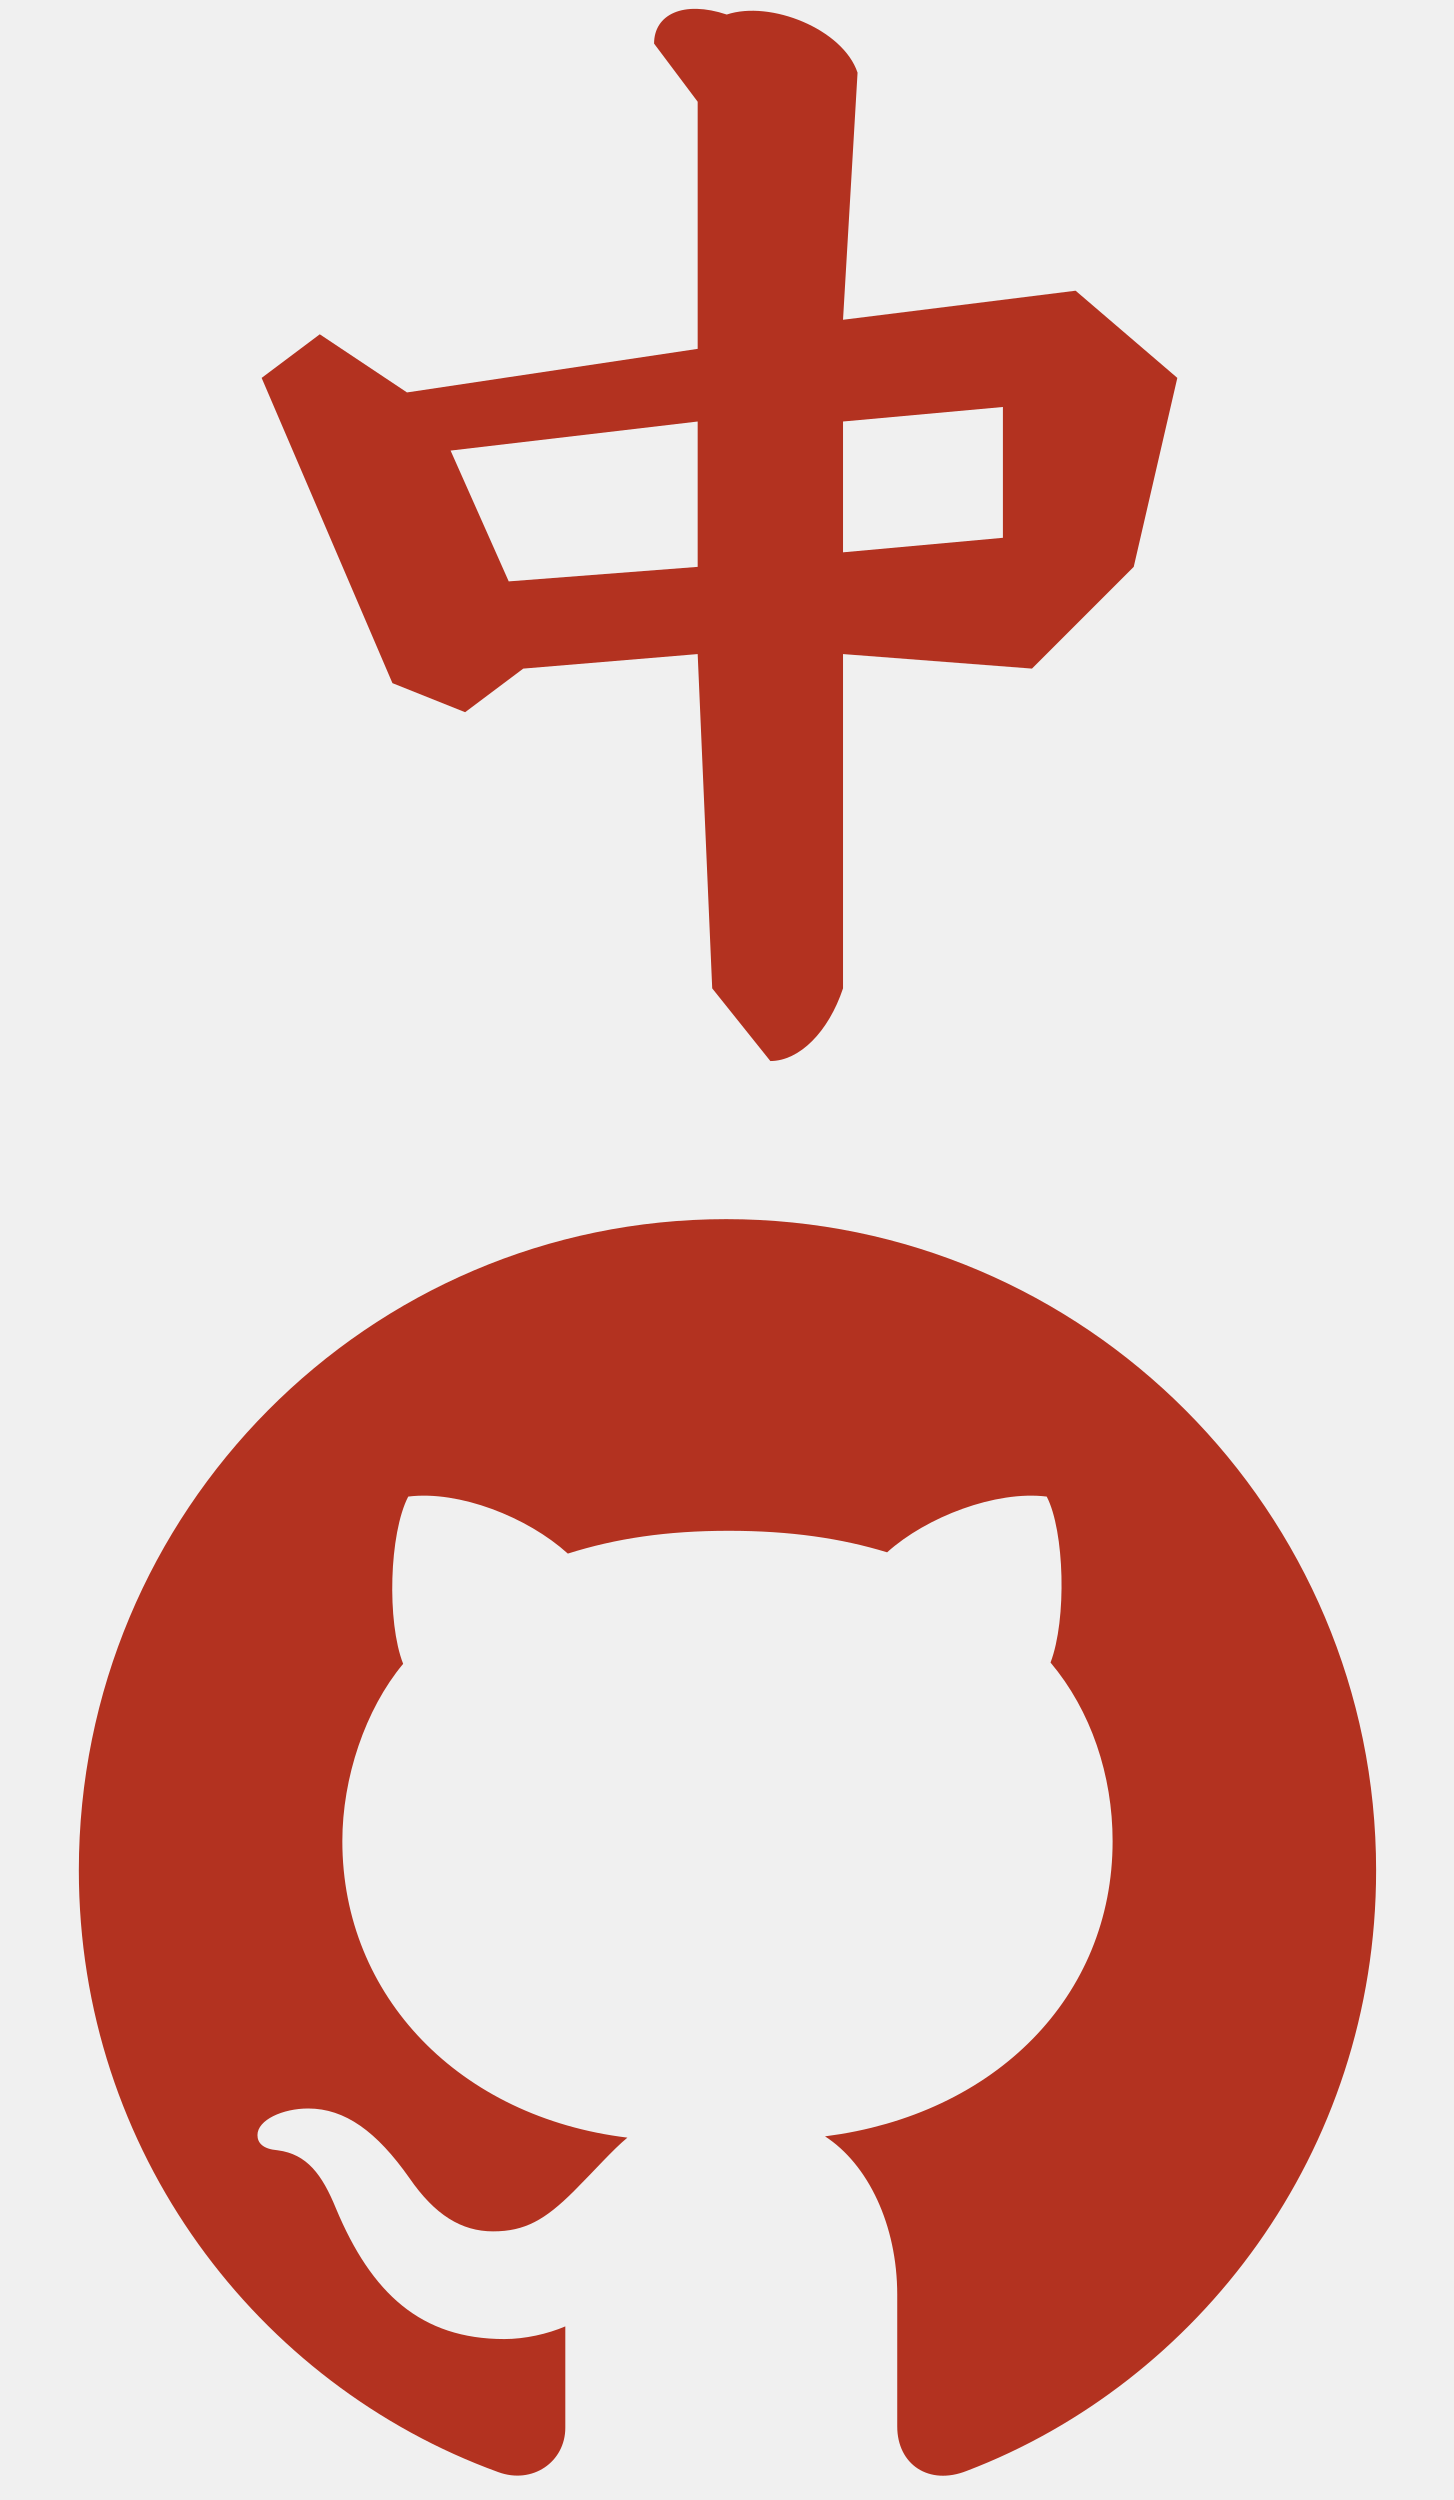
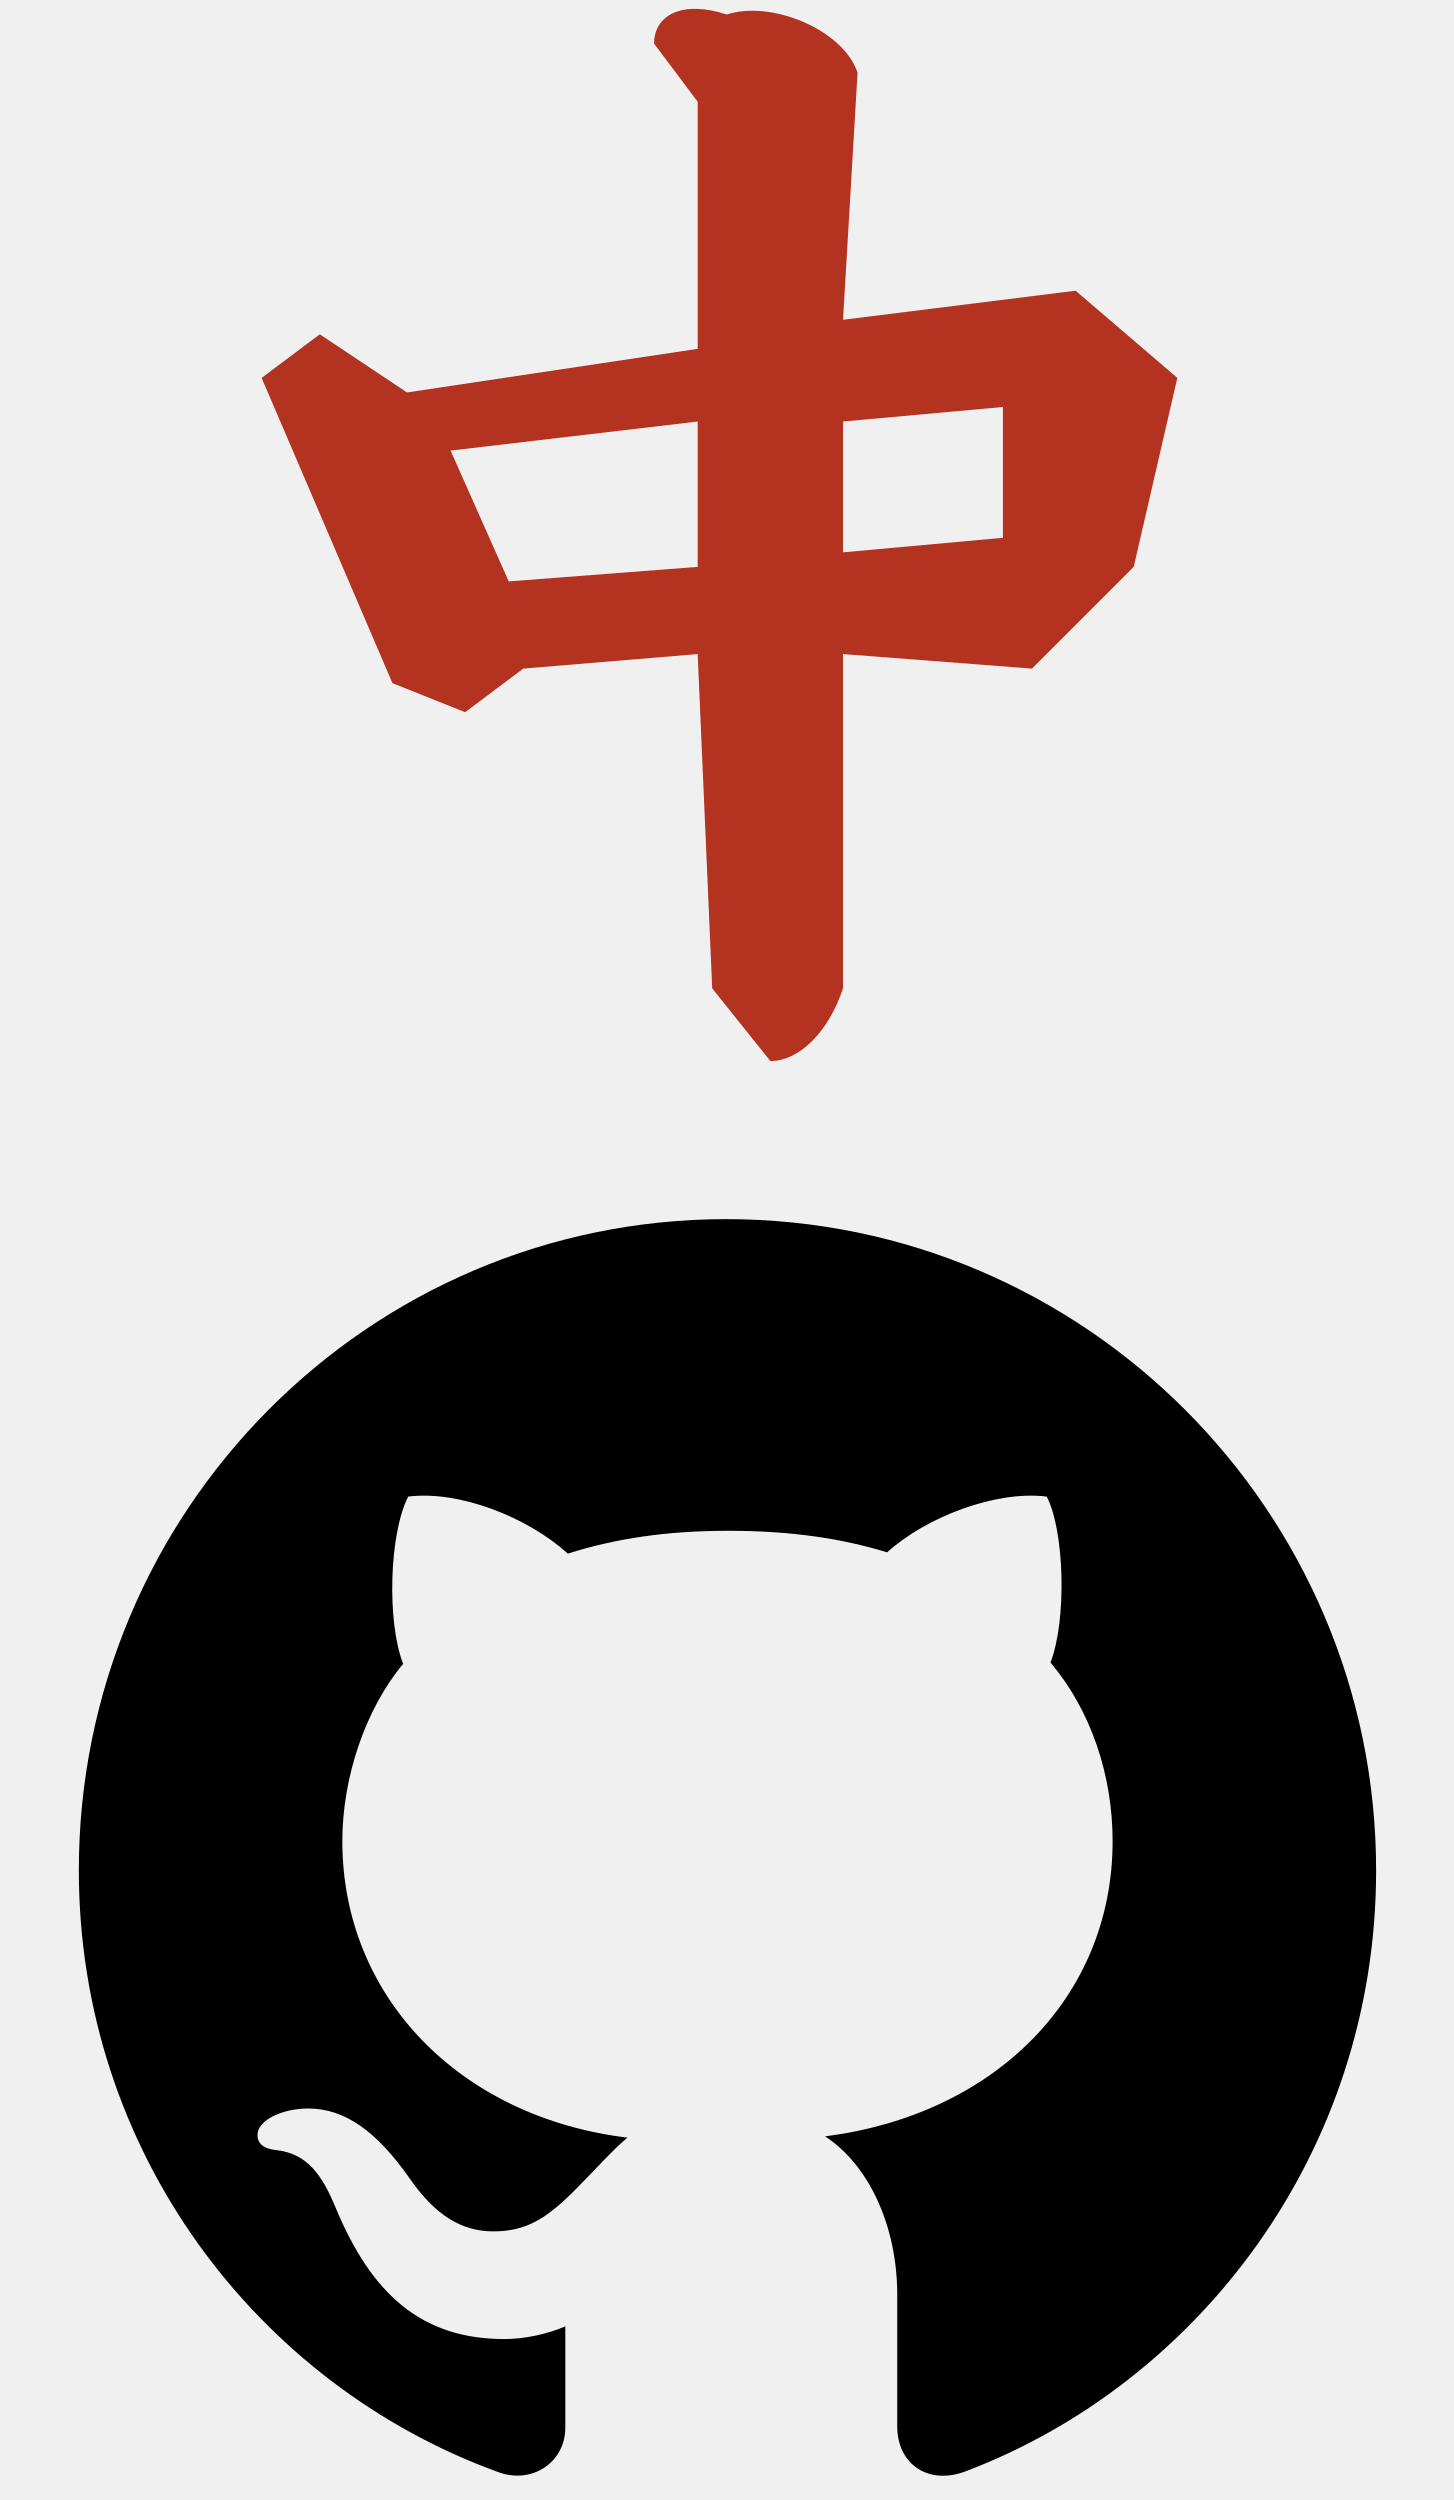
<svg xmlns="http://www.w3.org/2000/svg" width="100" height="172" viewBox="0 0 100 172">
  <g fill="#B33220">
    <path id="chun-glyph" transform="translate(5 0)" fill-rule="evenodd" d="M45 1 C48 0 53 2 54 5 L53 22 L69 20 L76 26 L73 39 L66 46 L53 45 L53 68 C52 71 50 73 48 73 L44 68 L43 45 L31 46 L27 49 L22 47 L13 26 L17 23 L23 27 L43 24 L43 7 L40 3 C40 1 42 0 45 1 Z M26 31 L43 29 L43 39 L30 40 Z M53 29 L64 28 L64 37 L53 38 Z" />
  </g>
  <g id="chun-invertocat" transform="translate(5.4238 83.87681) scale(0.9107458)">
    <g clip-path="url(#clip0_730_27126-chun)">
-       <path d="M41.44 69.385C28.807 67.853 19.906 58.762 19.906 46.99C19.906 42.205 21.629 37.037 24.5 33.592C23.256 30.434 23.447 23.734 24.883 20.959C28.711 20.48 33.879 22.49 36.941 25.266C40.578 24.117 44.406 23.543 49.096 23.543C53.785 23.543 57.613 24.117 61.059 25.17C64.025 22.49 69.289 20.48 73.117 20.959C74.457 23.543 74.648 30.242 73.404 33.496C76.467 37.133 78.094 42.014 78.094 46.99C78.094 58.762 69.193 67.662 56.369 69.289C59.623 71.394 61.824 75.988 61.824 81.252L61.824 91.205C61.824 94.076 64.217 95.703 67.088 94.555C84.41 87.951 98 70.629 98 49.191C98 22.107 75.988 6.69539e-07 48.904 4.309e-07C21.82 1.92261e-07 -1.9479e-07 22.107 -4.3343e-07 49.191C-6.20631e-07 70.438 13.494 88.047 31.678 94.65C34.262 95.607 36.75 93.885 36.75 91.301L36.75 83.644C35.41 84.219 33.688 84.602 32.156 84.602C25.84 84.602 22.107 81.156 19.428 74.744C18.375 72.16 17.227 70.629 15.025 70.342C13.877 70.246 13.494 69.768 13.494 69.193C13.494 68.045 15.408 67.184 17.322 67.184C20.098 67.184 22.49 68.906 24.979 72.447C26.893 75.223 28.902 76.467 31.295 76.467C33.688 76.467 35.219 75.606 37.42 73.404C39.047 71.777 40.291 70.342 41.44 69.385Z" fill="#B33220" />
+       <path d="M41.44 69.385C28.807 67.853 19.906 58.762 19.906 46.99C19.906 42.205 21.629 37.037 24.5 33.592C23.256 30.434 23.447 23.734 24.883 20.959C28.711 20.48 33.879 22.49 36.941 25.266C40.578 24.117 44.406 23.543 49.096 23.543C53.785 23.543 57.613 24.117 61.059 25.17C64.025 22.49 69.289 20.48 73.117 20.959C74.457 23.543 74.648 30.242 73.404 33.496C76.467 37.133 78.094 42.014 78.094 46.99C78.094 58.762 69.193 67.662 56.369 69.289C59.623 71.394 61.824 75.988 61.824 81.252L61.824 91.205C61.824 94.076 64.217 95.703 67.088 94.555C84.41 87.951 98 70.629 98 49.191C98 22.107 75.988 6.69539e-07 48.904 4.309e-07C21.82 1.92261e-07 -1.9479e-07 22.107 -4.3343e-07 49.191C-6.20631e-07 70.438 13.494 88.047 31.678 94.65C34.262 95.607 36.75 93.885 36.75 91.301L36.75 83.644C35.41 84.219 33.688 84.602 32.156 84.602C25.84 84.602 22.107 81.156 19.428 74.744C18.375 72.16 17.227 70.629 15.025 70.342C13.877 70.246 13.494 69.768 13.494 69.193C13.494 68.045 15.408 67.184 17.322 67.184C20.098 67.184 22.49 68.906 24.979 72.447C26.893 75.223 28.902 76.467 31.295 76.467C33.688 76.467 35.219 75.606 37.42 73.404C39.047 71.777 40.291 70.342 41.44 69.385Z" fill="black" />
    </g>
    <defs>
      <clipPath id="clip0_730_27126-chun">
        <rect width="98" height="96" fill="white" />
      </clipPath>
    </defs>
  </g>
</svg>
